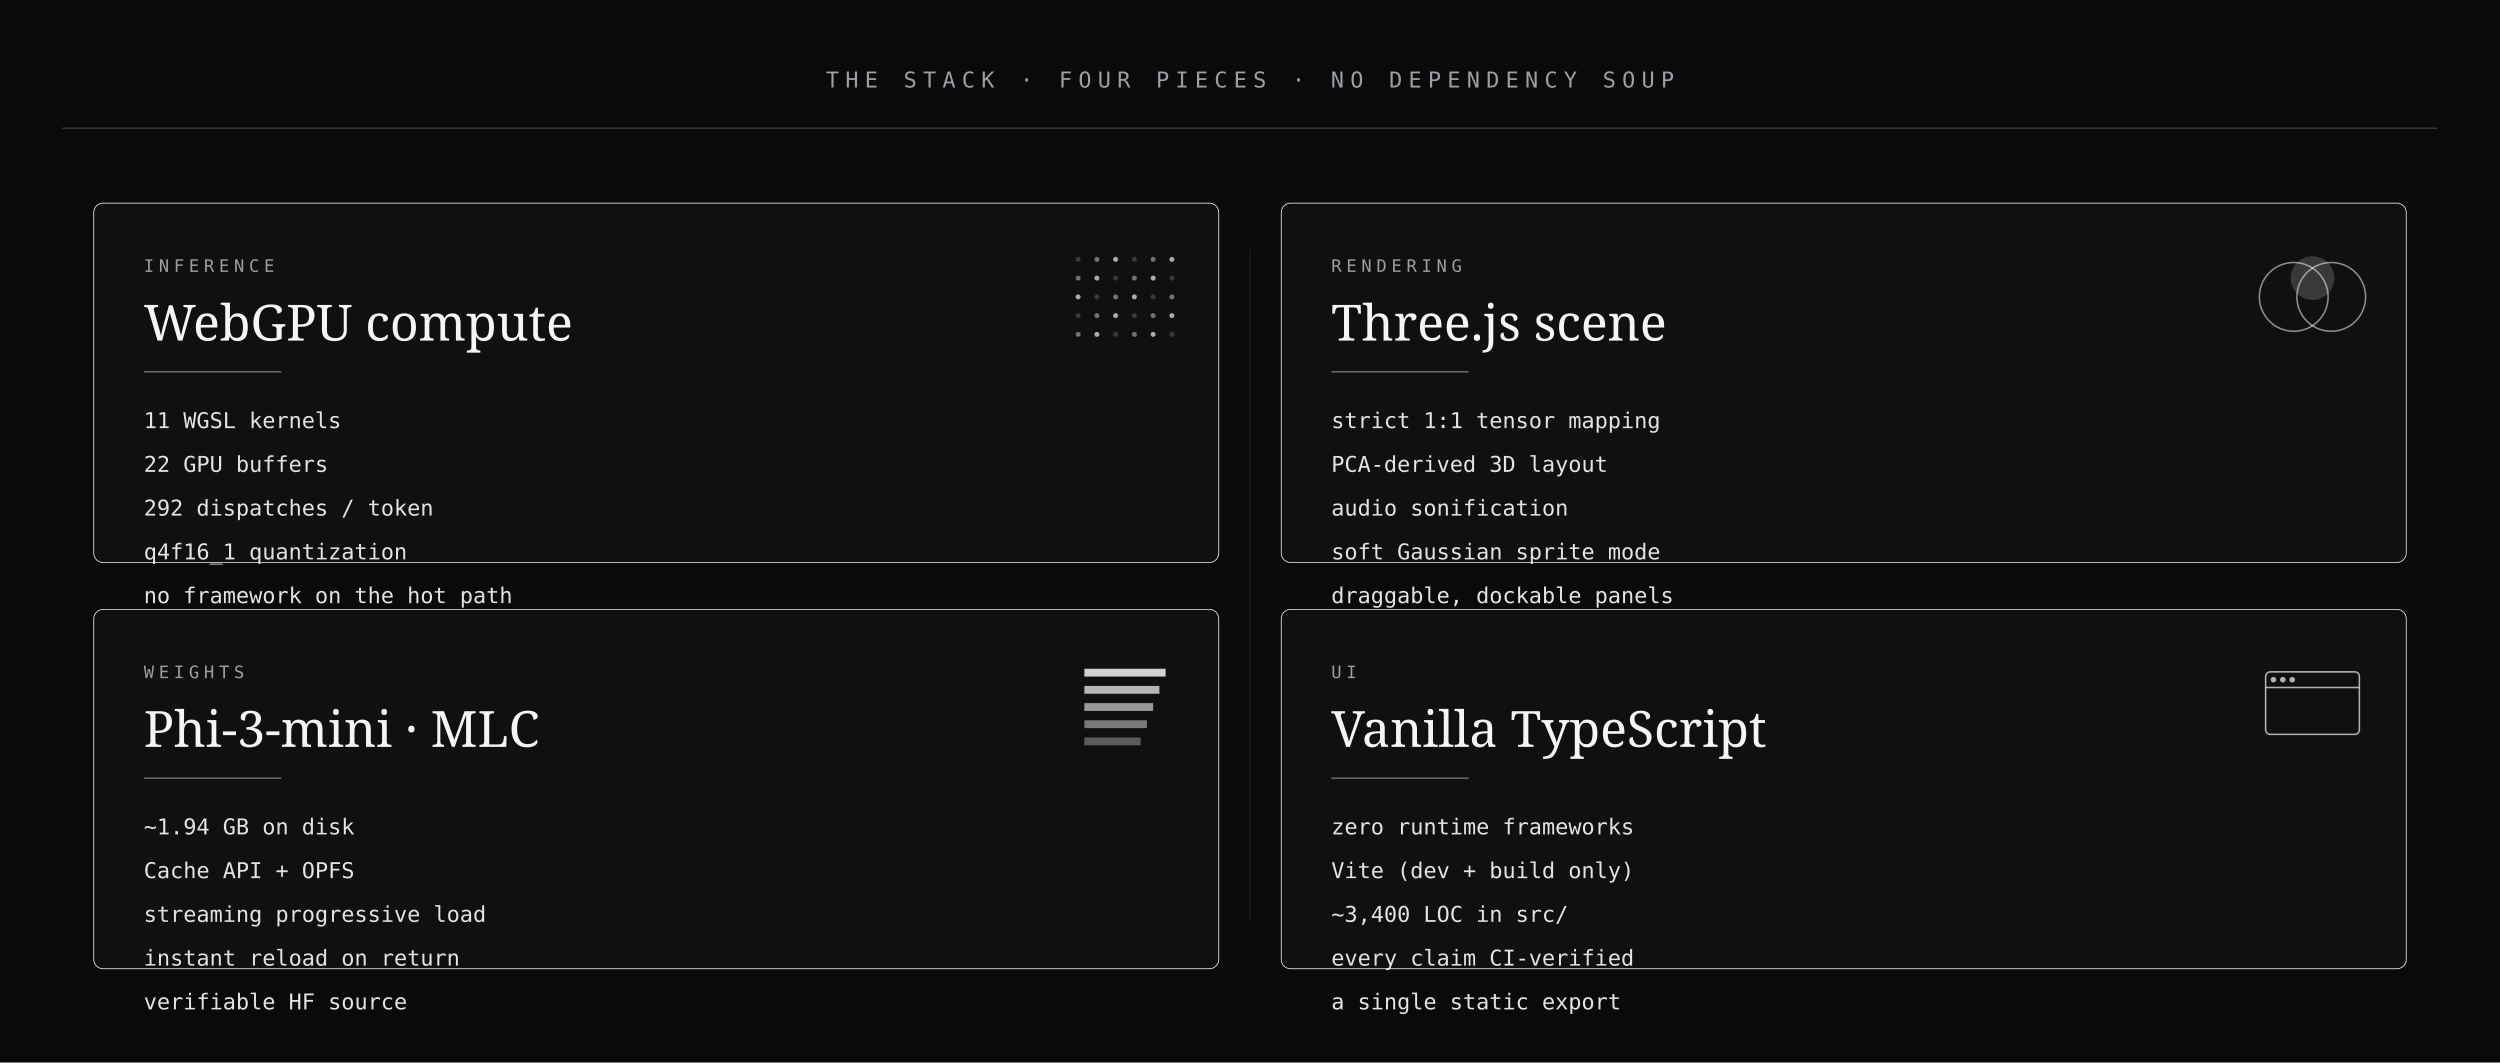
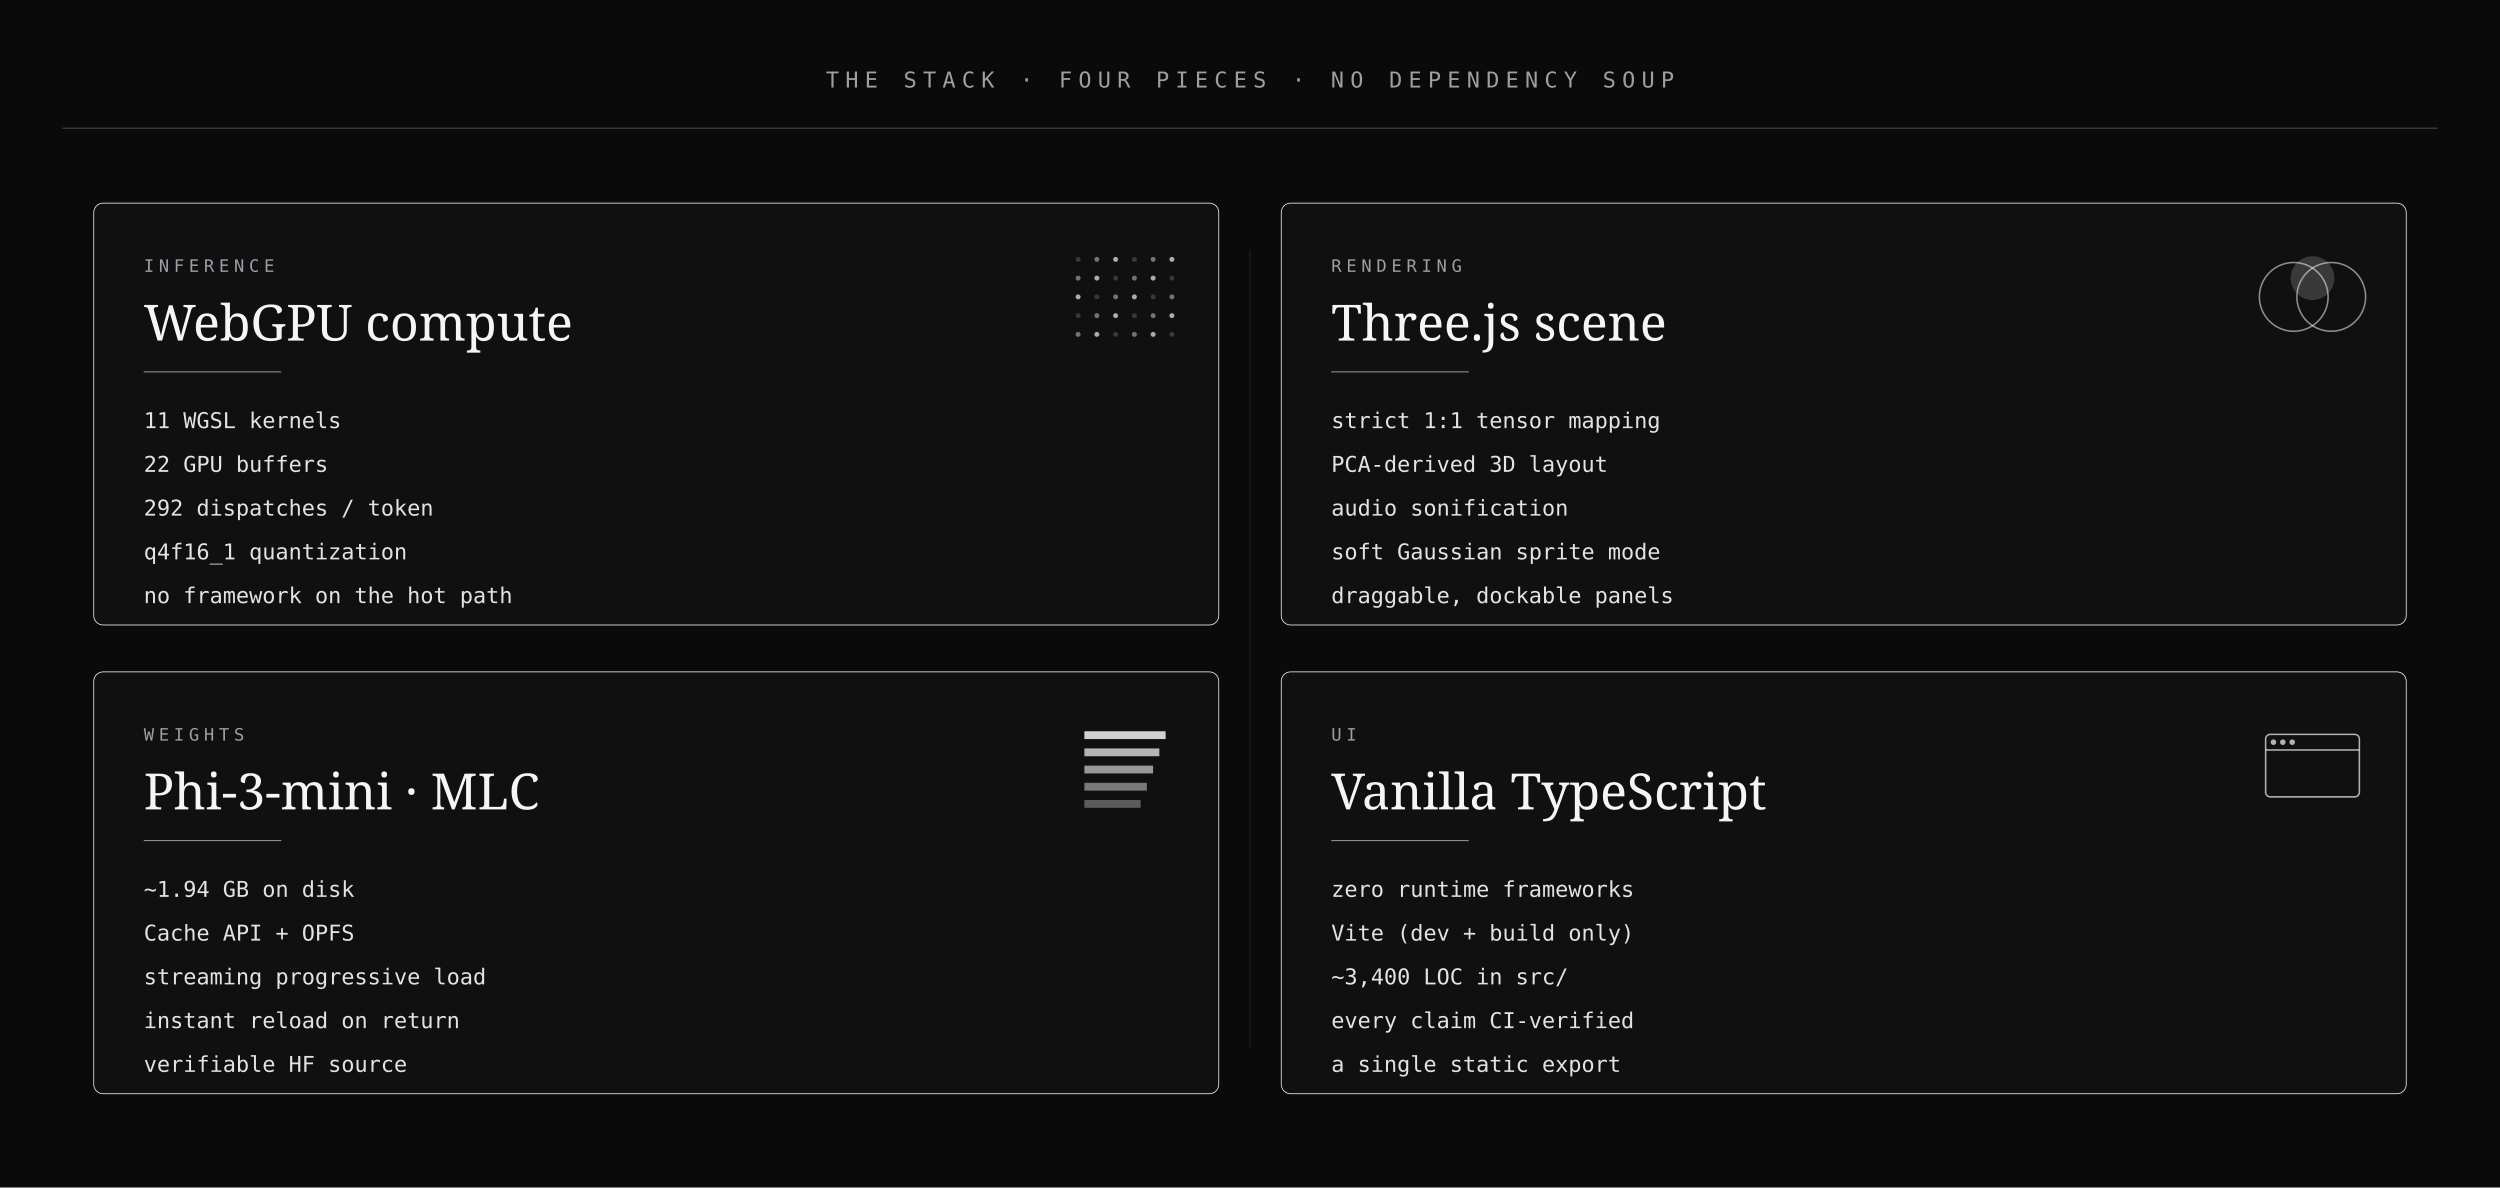
- <svg xmlns="http://www.w3.org/2000/svg" viewBox="0 0 1600 680" role="img" aria-label="The stack — inference · rendering · weights · UI">
-   <rect width="1600" height="680" fill="#0a0a0a" />
+ <svg xmlns="http://www.w3.org/2000/svg" viewBox="0 0 1600 760" role="img" aria-label="The stack — inference · rendering · weights · UI">
+   <rect width="1600" height="760" fill="#0a0a0a" />
  <text x="800" y="56" font-size="14" font-family="'SF Mono', Menlo, monospace" fill="#9aa0a6" text-anchor="middle" letter-spacing="4">THE STACK · FOUR PIECES · NO DEPENDENCY SOUP</text>
  <line x1="40" y1="82" x2="1560" y2="82" stroke="#ffffff" stroke-width="0.5" opacity="0.35" />
-   <rect x="60" y="130" width="720" height="230" rx="6" fill="rgba(255,255,255,0.025)" stroke="#ffffff" stroke-width="0.5" opacity="0.95" />
+   <rect x="60" y="130" width="720" height="270" rx="6" fill="rgba(255,255,255,0.025)" stroke="#ffffff" stroke-width="0.5" opacity="0.95" />
  <g>
    <circle cx="690" cy="166" r="1.6" fill="#f5f5f5" opacity="0.18" />
    <circle cx="690" cy="178" r="1.6" fill="#f5f5f5" opacity="0.43" />
    <circle cx="690" cy="190" r="1.6" fill="#f5f5f5" opacity="0.68" />
    <circle cx="690" cy="202" r="1.6" fill="#f5f5f5" opacity="0.18" />
    <circle cx="690" cy="214" r="1.6" fill="#f5f5f5" opacity="0.43" />
    <circle cx="702" cy="166" r="1.6" fill="#f5f5f5" opacity="0.43" />
    <circle cx="702" cy="178" r="1.6" fill="#f5f5f5" opacity="0.68" />
    <circle cx="702" cy="190" r="1.6" fill="#f5f5f5" opacity="0.18" />
    <circle cx="702" cy="202" r="1.6" fill="#f5f5f5" opacity="0.43" />
    <circle cx="702" cy="214" r="1.6" fill="#f5f5f5" opacity="0.68" />
    <circle cx="714" cy="166" r="1.6" fill="#f5f5f5" opacity="0.68" />
    <circle cx="714" cy="178" r="1.6" fill="#f5f5f5" opacity="0.18" />
    <circle cx="714" cy="190" r="1.6" fill="#f5f5f5" opacity="0.43" />
    <circle cx="714" cy="202" r="1.6" fill="#f5f5f5" opacity="0.68" />
    <circle cx="714" cy="214" r="1.6" fill="#f5f5f5" opacity="0.18" />
    <circle cx="726" cy="166" r="1.6" fill="#f5f5f5" opacity="0.18" />
    <circle cx="726" cy="178" r="1.6" fill="#f5f5f5" opacity="0.43" />
    <circle cx="726" cy="190" r="1.6" fill="#f5f5f5" opacity="0.68" />
    <circle cx="726" cy="202" r="1.6" fill="#f5f5f5" opacity="0.18" />
    <circle cx="726" cy="214" r="1.6" fill="#f5f5f5" opacity="0.43" />
    <circle cx="738" cy="166" r="1.6" fill="#f5f5f5" opacity="0.43" />
    <circle cx="738" cy="178" r="1.6" fill="#f5f5f5" opacity="0.68" />
    <circle cx="738" cy="190" r="1.6" fill="#f5f5f5" opacity="0.18" />
    <circle cx="738" cy="202" r="1.6" fill="#f5f5f5" opacity="0.43" />
    <circle cx="738" cy="214" r="1.6" fill="#f5f5f5" opacity="0.68" />
    <circle cx="750" cy="166" r="1.6" fill="#f5f5f5" opacity="0.68" />
    <circle cx="750" cy="178" r="1.6" fill="#f5f5f5" opacity="0.18" />
    <circle cx="750" cy="190" r="1.6" fill="#f5f5f5" opacity="0.43" />
    <circle cx="750" cy="202" r="1.6" fill="#f5f5f5" opacity="0.68" />
    <circle cx="750" cy="214" r="1.6" fill="#f5f5f5" opacity="0.18" />
  </g>
  <text x="92" y="174" font-size="11" font-family="'SF Mono', Menlo, monospace" fill="#9aa0a6" letter-spacing="3">INFERENCE</text>
  <text x="92" y="218" font-size="32" font-family="Georgia, serif" fill="#f5f5f5" font-weight="300">WebGPU compute</text>
  <line x1="92" y1="238" x2="180" y2="238" stroke="#ffffff" stroke-width="0.6" opacity="0.6" />
  <text x="92" y="274" font-size="14" font-family="'SF Mono', Menlo, monospace" fill="#f5f5f5" opacity="0.92">11 WGSL kernels</text>
  <text x="92" y="302" font-size="14" font-family="'SF Mono', Menlo, monospace" fill="#f5f5f5" opacity="0.92">22 GPU buffers</text>
  <text x="92" y="330" font-size="14" font-family="'SF Mono', Menlo, monospace" fill="#f5f5f5" opacity="0.92">292 dispatches / token</text>
  <text x="92" y="358" font-size="14" font-family="'SF Mono', Menlo, monospace" fill="#f5f5f5" opacity="0.92">q4f16_1 quantization</text>
  <text x="92" y="386" font-size="14" font-family="'SF Mono', Menlo, monospace" fill="#f5f5f5" opacity="0.92">no framework on the hot path</text>
-   <rect x="820" y="130" width="720" height="230" rx="6" fill="rgba(255,255,255,0.025)" stroke="#ffffff" stroke-width="0.5" opacity="0.95" />
+   <rect x="820" y="130" width="720" height="270" rx="6" fill="rgba(255,255,255,0.025)" stroke="#ffffff" stroke-width="0.5" opacity="0.95" />
  <g>
    <circle cx="1468" cy="190" r="22" fill="none" stroke="#f5f5f5" stroke-width="1" opacity="0.55" />
    <circle cx="1492" cy="190" r="22" fill="none" stroke="#f5f5f5" stroke-width="1" opacity="0.55" />
    <circle cx="1480" cy="178" r="14" fill="#f5f5f5" opacity="0.18" />
  </g>
  <text x="852" y="174" font-size="11" font-family="'SF Mono', Menlo, monospace" fill="#9aa0a6" letter-spacing="3">RENDERING</text>
  <text x="852" y="218" font-size="32" font-family="Georgia, serif" fill="#f5f5f5" font-weight="300">Three.js scene</text>
  <line x1="852" y1="238" x2="940" y2="238" stroke="#ffffff" stroke-width="0.6" opacity="0.6" />
  <text x="852" y="274" font-size="14" font-family="'SF Mono', Menlo, monospace" fill="#f5f5f5" opacity="0.92">strict 1:1 tensor mapping</text>
  <text x="852" y="302" font-size="14" font-family="'SF Mono', Menlo, monospace" fill="#f5f5f5" opacity="0.92">PCA-derived 3D layout</text>
  <text x="852" y="330" font-size="14" font-family="'SF Mono', Menlo, monospace" fill="#f5f5f5" opacity="0.92">audio sonification</text>
  <text x="852" y="358" font-size="14" font-family="'SF Mono', Menlo, monospace" fill="#f5f5f5" opacity="0.92">soft Gaussian sprite mode</text>
  <text x="852" y="386" font-size="14" font-family="'SF Mono', Menlo, monospace" fill="#f5f5f5" opacity="0.92">draggable, dockable panels</text>
-   <rect x="60" y="390" width="720" height="230" rx="6" fill="rgba(255,255,255,0.025)" stroke="#ffffff" stroke-width="0.5" opacity="0.95" />
+   <rect x="60" y="430" width="720" height="270" rx="6" fill="rgba(255,255,255,0.025)" stroke="#ffffff" stroke-width="0.5" opacity="0.95" />
  <g>
-     <rect x="694" y="428" width="52" height="5" fill="#f5f5f5" opacity="0.85" />
-     <rect x="694" y="439" width="48" height="5" fill="#f5f5f5" opacity="0.72" />
-     <rect x="694" y="450" width="44" height="5" fill="#f5f5f5" opacity="0.59" />
-     <rect x="694" y="461" width="40" height="5" fill="#f5f5f5" opacity="0.46" />
-     <rect x="694" y="472" width="36" height="5" fill="#f5f5f5" opacity="0.33" />
+     <rect x="694" y="468" width="52" height="5" fill="#f5f5f5" opacity="0.85" />
+     <rect x="694" y="479" width="48" height="5" fill="#f5f5f5" opacity="0.72" />
+     <rect x="694" y="490" width="44" height="5" fill="#f5f5f5" opacity="0.59" />
+     <rect x="694" y="501" width="40" height="5" fill="#f5f5f5" opacity="0.46" />
+     <rect x="694" y="512" width="36" height="5" fill="#f5f5f5" opacity="0.33" />
  </g>
-   <text x="92" y="434" font-size="11" font-family="'SF Mono', Menlo, monospace" fill="#9aa0a6" letter-spacing="3">WEIGHTS</text>
-   <text x="92" y="478" font-size="32" font-family="Georgia, serif" fill="#f5f5f5" font-weight="300">Phi-3-mini · MLC</text>
-   <line x1="92" y1="498" x2="180" y2="498" stroke="#ffffff" stroke-width="0.6" opacity="0.6" />
-   <text x="92" y="534" font-size="14" font-family="'SF Mono', Menlo, monospace" fill="#f5f5f5" opacity="0.92">~1.94 GB on disk</text>
-   <text x="92" y="562" font-size="14" font-family="'SF Mono', Menlo, monospace" fill="#f5f5f5" opacity="0.92">Cache API + OPFS</text>
-   <text x="92" y="590" font-size="14" font-family="'SF Mono', Menlo, monospace" fill="#f5f5f5" opacity="0.92">streaming progressive load</text>
-   <text x="92" y="618" font-size="14" font-family="'SF Mono', Menlo, monospace" fill="#f5f5f5" opacity="0.92">instant reload on return</text>
-   <text x="92" y="646" font-size="14" font-family="'SF Mono', Menlo, monospace" fill="#f5f5f5" opacity="0.92">verifiable HF source</text>
-   <rect x="820" y="390" width="720" height="230" rx="6" fill="rgba(255,255,255,0.025)" stroke="#ffffff" stroke-width="0.5" opacity="0.95" />
+   <text x="92" y="474" font-size="11" font-family="'SF Mono', Menlo, monospace" fill="#9aa0a6" letter-spacing="3">WEIGHTS</text>
+   <text x="92" y="518" font-size="32" font-family="Georgia, serif" fill="#f5f5f5" font-weight="300">Phi-3-mini · MLC</text>
+   <line x1="92" y1="538" x2="180" y2="538" stroke="#ffffff" stroke-width="0.6" opacity="0.6" />
+   <text x="92" y="574" font-size="14" font-family="'SF Mono', Menlo, monospace" fill="#f5f5f5" opacity="0.92">~1.94 GB on disk</text>
+   <text x="92" y="602" font-size="14" font-family="'SF Mono', Menlo, monospace" fill="#f5f5f5" opacity="0.92">Cache API + OPFS</text>
+   <text x="92" y="630" font-size="14" font-family="'SF Mono', Menlo, monospace" fill="#f5f5f5" opacity="0.92">streaming progressive load</text>
+   <text x="92" y="658" font-size="14" font-family="'SF Mono', Menlo, monospace" fill="#f5f5f5" opacity="0.92">instant reload on return</text>
+   <text x="92" y="686" font-size="14" font-family="'SF Mono', Menlo, monospace" fill="#f5f5f5" opacity="0.92">verifiable HF source</text>
+   <rect x="820" y="430" width="720" height="270" rx="6" fill="rgba(255,255,255,0.025)" stroke="#ffffff" stroke-width="0.5" opacity="0.95" />
  <g>
-     <rect x="1450" y="430" width="60" height="40" rx="3" fill="none" stroke="#f5f5f5" stroke-width="1" opacity="0.7" />
-     <line x1="1450" y1="440" x2="1510" y2="440" stroke="#f5f5f5" stroke-width="1" opacity="0.7" />
-     <circle cx="1455" cy="435" r="1.8" fill="#f5f5f5" opacity="0.7" />
-     <circle cx="1461" cy="435" r="1.8" fill="#f5f5f5" opacity="0.7" />
-     <circle cx="1467" cy="435" r="1.8" fill="#f5f5f5" opacity="0.7" />
+     <rect x="1450" y="470" width="60" height="40" rx="3" fill="none" stroke="#f5f5f5" stroke-width="1" opacity="0.7" />
+     <line x1="1450" y1="480" x2="1510" y2="480" stroke="#f5f5f5" stroke-width="1" opacity="0.7" />
+     <circle cx="1455" cy="475" r="1.8" fill="#f5f5f5" opacity="0.7" />
+     <circle cx="1461" cy="475" r="1.8" fill="#f5f5f5" opacity="0.7" />
+     <circle cx="1467" cy="475" r="1.8" fill="#f5f5f5" opacity="0.7" />
  </g>
-   <text x="852" y="434" font-size="11" font-family="'SF Mono', Menlo, monospace" fill="#9aa0a6" letter-spacing="3">UI</text>
-   <text x="852" y="478" font-size="32" font-family="Georgia, serif" fill="#f5f5f5" font-weight="300">Vanilla TypeScript</text>
-   <line x1="852" y1="498" x2="940" y2="498" stroke="#ffffff" stroke-width="0.6" opacity="0.6" />
-   <text x="852" y="534" font-size="14" font-family="'SF Mono', Menlo, monospace" fill="#f5f5f5" opacity="0.92">zero runtime frameworks</text>
-   <text x="852" y="562" font-size="14" font-family="'SF Mono', Menlo, monospace" fill="#f5f5f5" opacity="0.92">Vite (dev + build only)</text>
-   <text x="852" y="590" font-size="14" font-family="'SF Mono', Menlo, monospace" fill="#f5f5f5" opacity="0.92">~3,400 LOC in src/</text>
-   <text x="852" y="618" font-size="14" font-family="'SF Mono', Menlo, monospace" fill="#f5f5f5" opacity="0.92">every claim CI-verified</text>
-   <text x="852" y="646" font-size="14" font-family="'SF Mono', Menlo, monospace" fill="#f5f5f5" opacity="0.92">a single static export</text>
-   <line x1="800" y1="160" x2="800" y2="590" stroke="#ffffff" stroke-width="0.3" opacity="0.18" />
-   <line x1="90" y1="371" x2="1510" y2="371" stroke="#ffffff" stroke-width="0.3" opacity="0" />
+   <text x="852" y="474" font-size="11" font-family="'SF Mono', Menlo, monospace" fill="#9aa0a6" letter-spacing="3">UI</text>
+   <text x="852" y="518" font-size="32" font-family="Georgia, serif" fill="#f5f5f5" font-weight="300">Vanilla TypeScript</text>
+   <line x1="852" y1="538" x2="940" y2="538" stroke="#ffffff" stroke-width="0.6" opacity="0.6" />
+   <text x="852" y="574" font-size="14" font-family="'SF Mono', Menlo, monospace" fill="#f5f5f5" opacity="0.92">zero runtime frameworks</text>
+   <text x="852" y="602" font-size="14" font-family="'SF Mono', Menlo, monospace" fill="#f5f5f5" opacity="0.92">Vite (dev + build only)</text>
+   <text x="852" y="630" font-size="14" font-family="'SF Mono', Menlo, monospace" fill="#f5f5f5" opacity="0.92">~3,400 LOC in src/</text>
+   <text x="852" y="658" font-size="14" font-family="'SF Mono', Menlo, monospace" fill="#f5f5f5" opacity="0.92">every claim CI-verified</text>
+   <text x="852" y="686" font-size="14" font-family="'SF Mono', Menlo, monospace" fill="#f5f5f5" opacity="0.92">a single static export</text>
+   <line x1="800" y1="160" x2="800" y2="670" stroke="#ffffff" stroke-width="0.3" opacity="0.18" />
+   <line x1="90" y1="411" x2="1510" y2="411" stroke="#ffffff" stroke-width="0.3" opacity="0" />
</svg>
